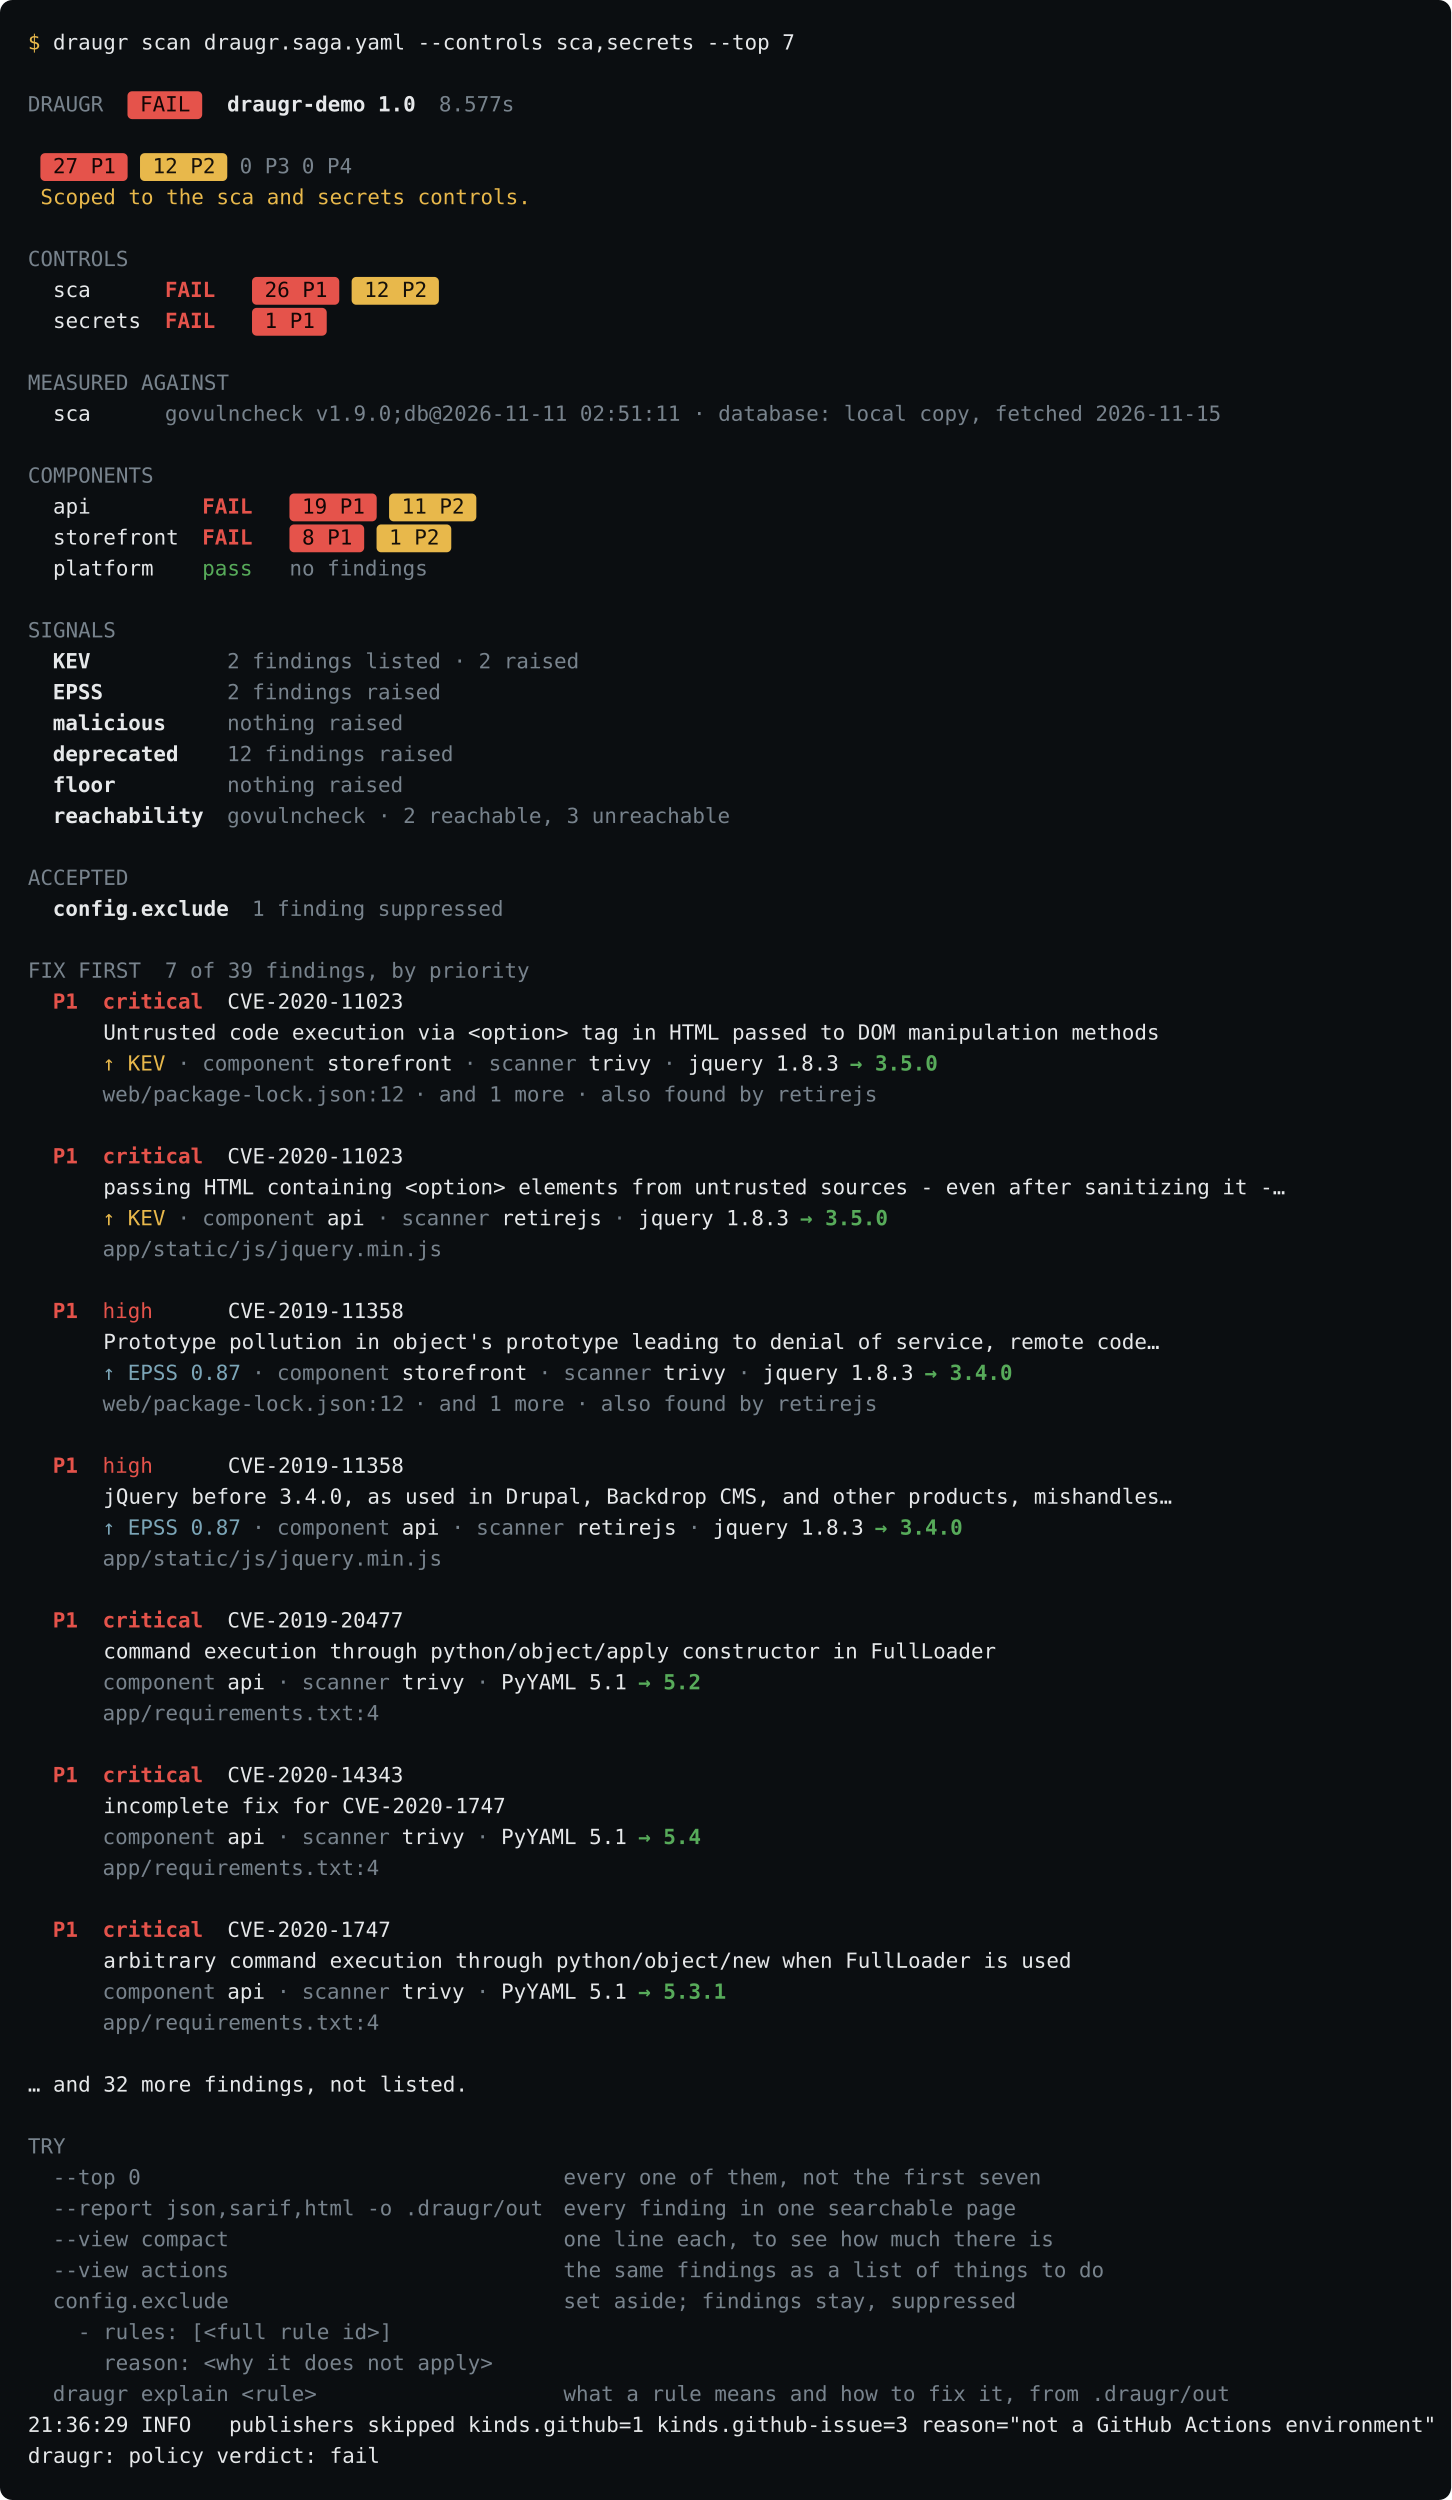
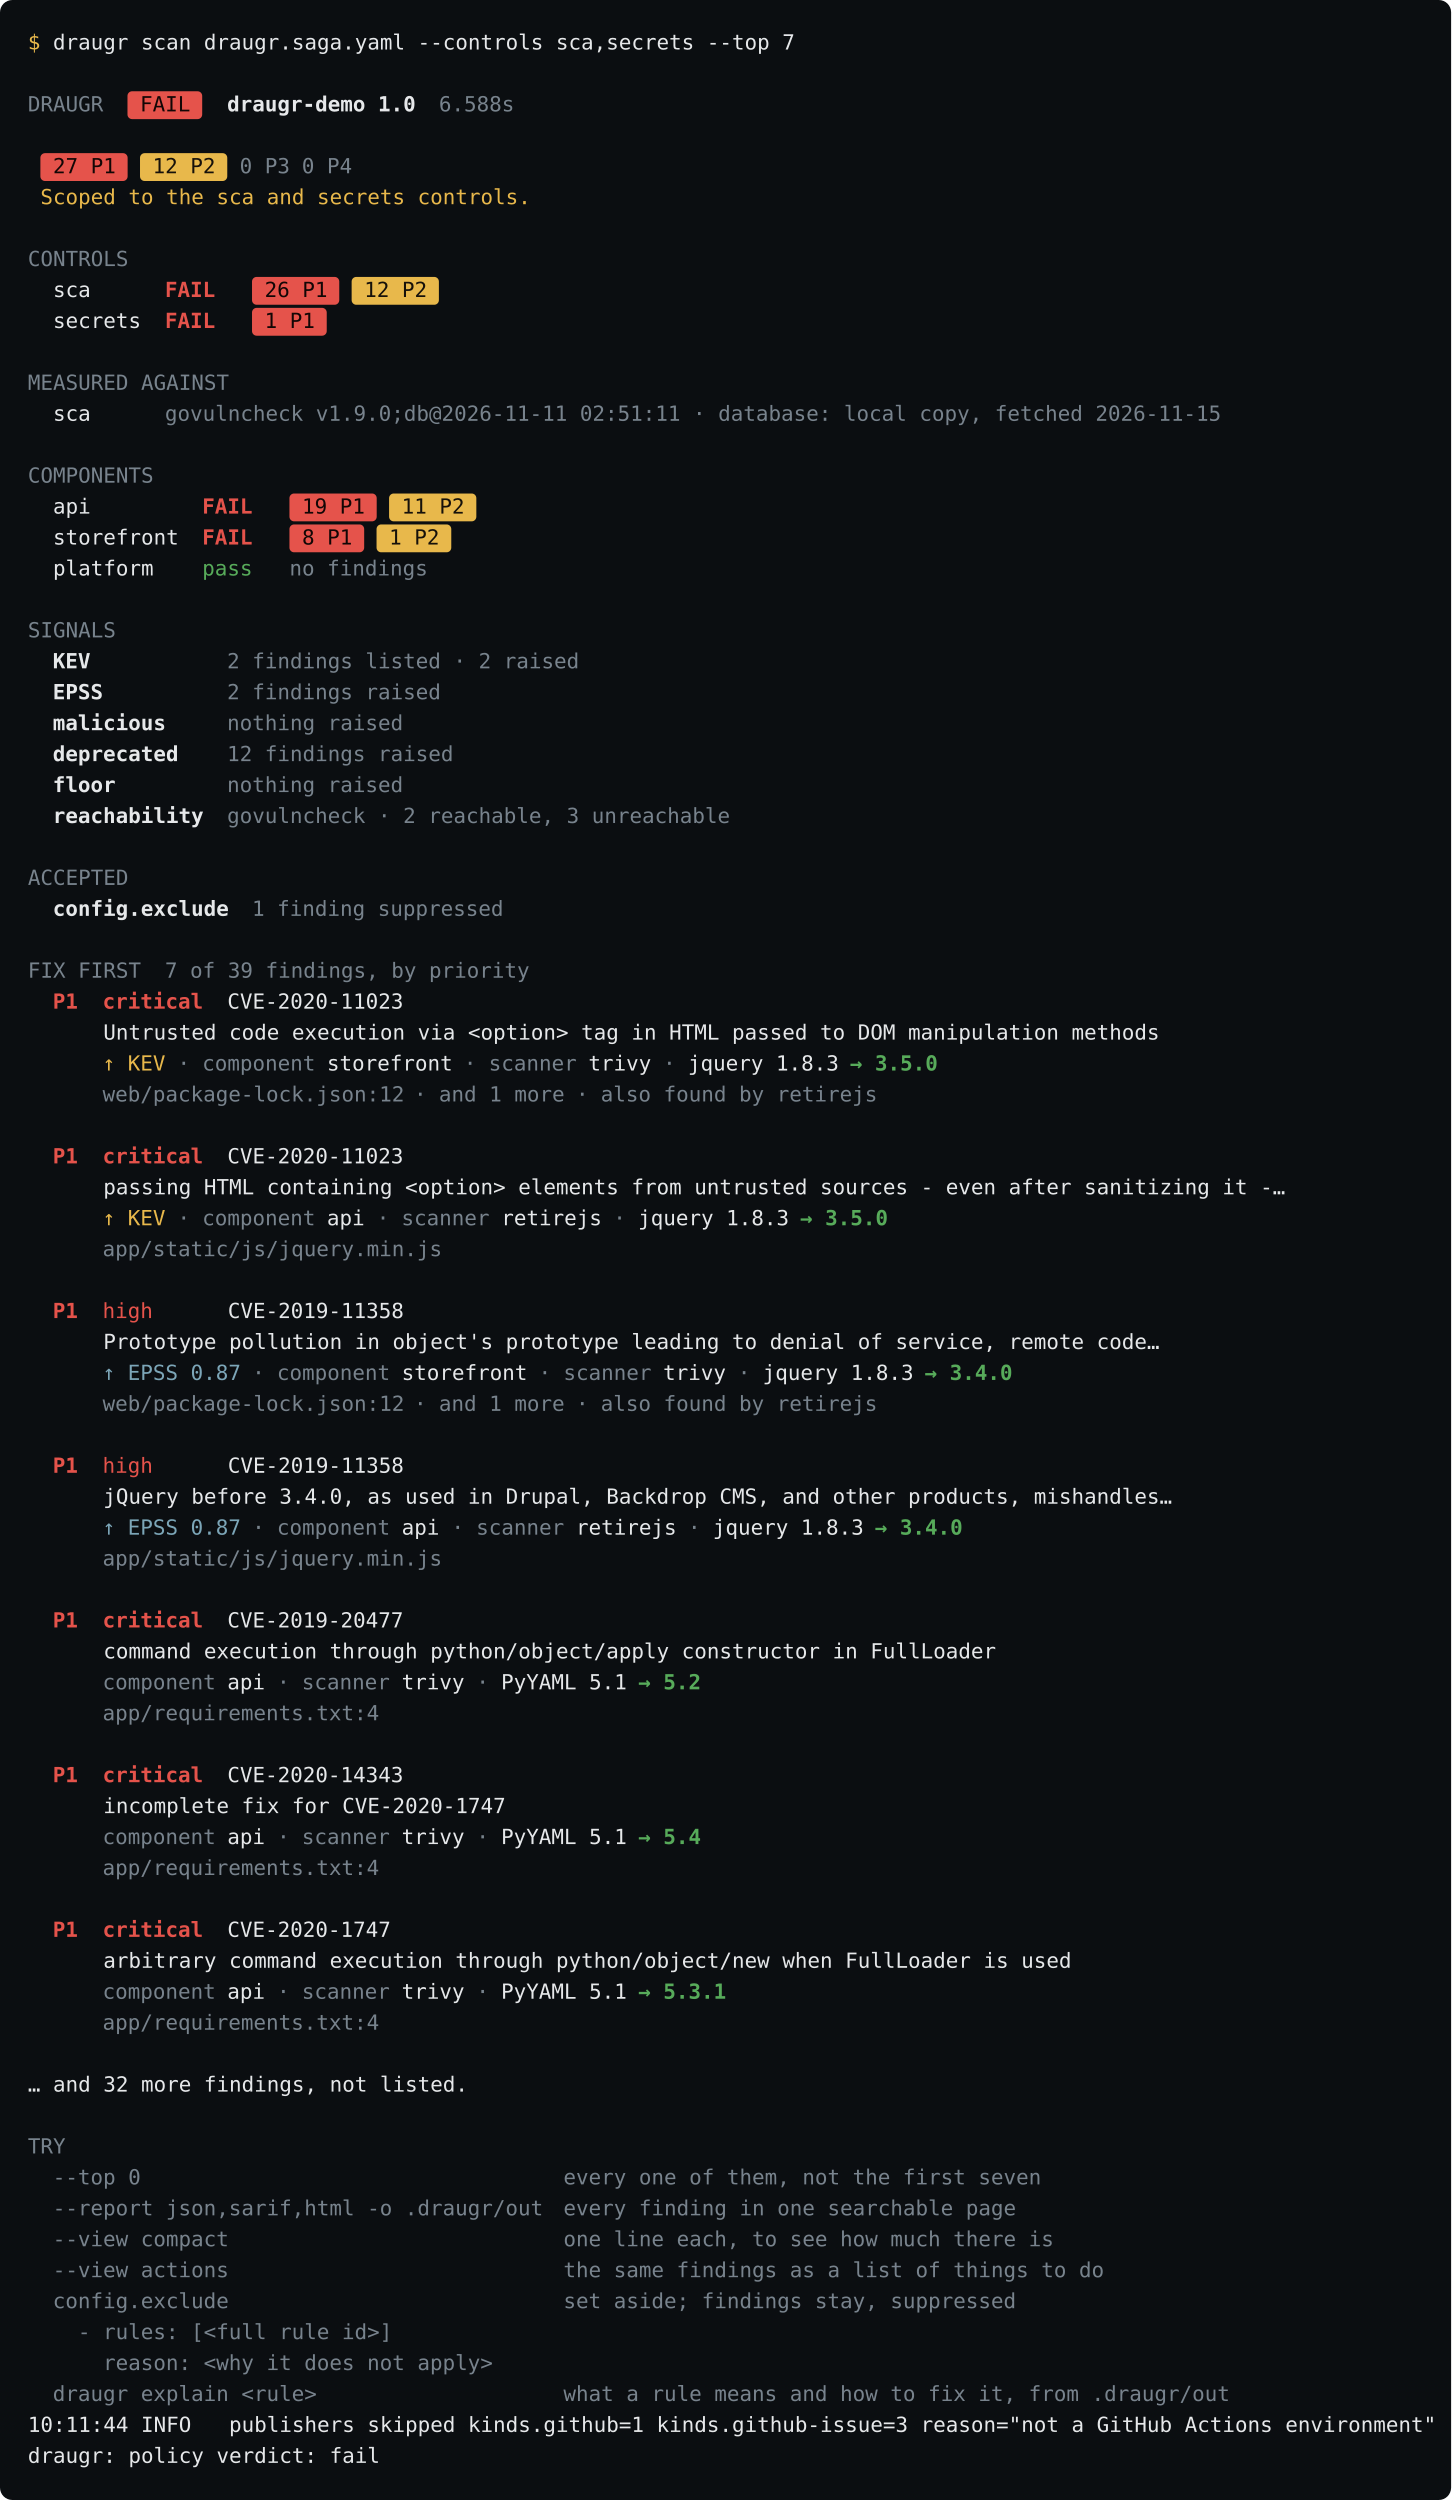
- <svg xmlns="http://www.w3.org/2000/svg" data-release="0.179.0" width="938" height="1616" viewBox="0 0 938 1616" font-family="&quot;JetBrains Mono&quot;,&quot;SFMono-Regular&quot;,ui-monospace,&quot;Menlo&quot;,&quot;DejaVu Sans Mono&quot;,monospace" font-size="13.5">
+ <svg xmlns="http://www.w3.org/2000/svg" data-release="0.180.0" width="938" height="1616" viewBox="0 0 938 1616" font-family="&quot;JetBrains Mono&quot;,&quot;SFMono-Regular&quot;,ui-monospace,&quot;Menlo&quot;,&quot;DejaVu Sans Mono&quot;,monospace" font-size="13.5">
  <rect width="100%" height="100%" rx="8" fill="#0b0e11" />
  <text x="18.0" y="32.0" fill="rgb(232,184,75)" xml:space="preserve">$</text>
  <text x="26.1" y="32.0" fill="#e6e8ea" xml:space="preserve"> draugr scan draugr.saga.yaml --controls sca,secrets --top 7</text>
  <text x="18.0" y="72.0" fill="rgb(120,131,141)" xml:space="preserve">DRAUGR</text>
  <rect x="82.4" y="59.0" width="48.3" height="18.0" rx="3" fill="rgb(229,83,75)" />
  <text x="82.4" y="72.0" fill="rgb(18,6,5)" xml:space="preserve"> FAIL </text>
  <text x="146.8" y="72.0" fill="#e6e8ea" font-weight="600" xml:space="preserve">draugr-demo 1.0</text>
-   <text x="283.7" y="72.0" fill="rgb(120,131,141)" xml:space="preserve">8.577s</text>
+   <text x="283.7" y="72.0" fill="rgb(120,131,141)" xml:space="preserve">6.588s</text>
  <rect x="26.1" y="99.0" width="56.4" height="18.0" rx="3" fill="rgb(229,83,75)" />
  <text x="26.1" y="112.0" fill="rgb(18,6,5)" xml:space="preserve"> 27 P1 </text>
  <rect x="90.5" y="99.0" width="56.4" height="18.0" rx="3" fill="rgb(232,184,75)" />
  <text x="90.5" y="112.0" fill="rgb(22,17,10)" xml:space="preserve"> 12 P2 </text>
  <text x="154.9" y="112.0" fill="rgb(120,131,141)" xml:space="preserve">0 P3</text>
  <text x="195.1" y="112.0" fill="rgb(120,131,141)" xml:space="preserve">0 P4</text>
  <text x="26.1" y="132.0" fill="rgb(232,184,75)" xml:space="preserve">Scoped to the sca and secrets controls.</text>
  <text x="18.0" y="172.0" fill="rgb(120,131,141)" xml:space="preserve">CONTROLS</text>
  <text x="18.0" y="192.0" fill="#e6e8ea" xml:space="preserve">  sca      </text>
  <text x="106.6" y="192.0" fill="rgb(229,83,75)" font-weight="600" xml:space="preserve">FAIL </text>
  <rect x="162.9" y="179.0" width="56.4" height="18.0" rx="3" fill="rgb(229,83,75)" />
  <text x="162.9" y="192.0" fill="rgb(18,6,5)" xml:space="preserve"> 26 P1 </text>
  <rect x="227.3" y="179.0" width="56.4" height="18.0" rx="3" fill="rgb(232,184,75)" />
  <text x="227.3" y="192.0" fill="rgb(22,17,10)" xml:space="preserve"> 12 P2 </text>
  <text x="18.0" y="212.0" fill="#e6e8ea" xml:space="preserve">  secrets  </text>
  <text x="106.6" y="212.0" fill="rgb(229,83,75)" font-weight="600" xml:space="preserve">FAIL </text>
  <rect x="162.9" y="199.0" width="48.3" height="18.0" rx="3" fill="rgb(229,83,75)" />
  <text x="162.9" y="212.0" fill="rgb(18,6,5)" xml:space="preserve"> 1 P1 </text>
  <text x="18.0" y="252.0" fill="rgb(120,131,141)" xml:space="preserve">MEASURED AGAINST</text>
  <text x="18.0" y="272.0" fill="#e6e8ea" xml:space="preserve">  sca      </text>
  <text x="106.6" y="272.0" fill="rgb(120,131,141)" xml:space="preserve">govulncheck v1.9.0;db@2026-11-11 02:51:11 · database: local copy, fetched 2026-11-15</text>
  <text x="18.0" y="312.0" fill="rgb(120,131,141)" xml:space="preserve">COMPONENTS</text>
  <text x="18.0" y="332.0" fill="#e6e8ea" xml:space="preserve">  api         </text>
  <text x="130.7" y="332.0" fill="rgb(229,83,75)" font-weight="600" xml:space="preserve">FAIL </text>
  <rect x="187.1" y="319.0" width="56.4" height="18.0" rx="3" fill="rgb(229,83,75)" />
  <text x="187.1" y="332.0" fill="rgb(18,6,5)" xml:space="preserve"> 19 P1 </text>
  <rect x="251.5" y="319.0" width="56.4" height="18.0" rx="3" fill="rgb(232,184,75)" />
  <text x="251.5" y="332.0" fill="rgb(22,17,10)" xml:space="preserve"> 11 P2 </text>
  <text x="18.0" y="352.0" fill="#e6e8ea" xml:space="preserve">  storefront  </text>
  <text x="130.7" y="352.0" fill="rgb(229,83,75)" font-weight="600" xml:space="preserve">FAIL </text>
  <rect x="187.1" y="339.0" width="48.3" height="18.0" rx="3" fill="rgb(229,83,75)" />
  <text x="187.1" y="352.0" fill="rgb(18,6,5)" xml:space="preserve"> 8 P1 </text>
  <rect x="243.4" y="339.0" width="48.3" height="18.0" rx="3" fill="rgb(232,184,75)" />
  <text x="243.4" y="352.0" fill="rgb(22,17,10)" xml:space="preserve"> 1 P2 </text>
  <text x="18.0" y="372.0" fill="#e6e8ea" xml:space="preserve">  platform    </text>
  <text x="130.7" y="372.0" fill="rgb(87,171,90)" xml:space="preserve">pass </text>
  <text x="187.1" y="372.0" fill="rgb(120,131,141)" xml:space="preserve">no findings</text>
  <text x="18.0" y="412.0" fill="rgb(120,131,141)" xml:space="preserve">SIGNALS</text>
  <text x="34.1" y="432.0" fill="#e6e8ea" font-weight="600" xml:space="preserve">KEV</text>
  <text x="146.8" y="432.0" fill="rgb(120,131,141)" xml:space="preserve">2 findings listed · 2 raised</text>
  <text x="34.1" y="452.0" fill="#e6e8ea" font-weight="600" xml:space="preserve">EPSS</text>
  <text x="146.8" y="452.0" fill="rgb(120,131,141)" xml:space="preserve">2 findings raised</text>
  <text x="34.1" y="472.0" fill="#e6e8ea" font-weight="600" xml:space="preserve">malicious</text>
  <text x="146.8" y="472.0" fill="rgb(120,131,141)" xml:space="preserve">nothing raised</text>
  <text x="34.1" y="492.0" fill="#e6e8ea" font-weight="600" xml:space="preserve">deprecated</text>
  <text x="146.8" y="492.0" fill="rgb(120,131,141)" xml:space="preserve">12 findings raised</text>
  <text x="34.1" y="512.0" fill="#e6e8ea" font-weight="600" xml:space="preserve">floor</text>
  <text x="146.8" y="512.0" fill="rgb(120,131,141)" xml:space="preserve">nothing raised</text>
  <text x="34.1" y="532.0" fill="#e6e8ea" font-weight="600" xml:space="preserve">reachability</text>
  <text x="146.8" y="532.0" fill="rgb(120,131,141)" xml:space="preserve">govulncheck · 2 reachable, 3 unreachable</text>
  <text x="18.0" y="572.0" fill="rgb(120,131,141)" xml:space="preserve">ACCEPTED</text>
  <text x="34.1" y="592.0" fill="#e6e8ea" font-weight="600" xml:space="preserve">config.exclude</text>
  <text x="162.9" y="592.0" fill="rgb(120,131,141)" xml:space="preserve">1 finding suppressed</text>
  <text x="18.0" y="632.0" fill="rgb(120,131,141)" xml:space="preserve">FIX FIRST</text>
  <text x="106.6" y="632.0" fill="rgb(120,131,141)" xml:space="preserve">7 of 39 findings, by priority</text>
  <text x="34.1" y="652.0" fill="rgb(229,83,75)" font-weight="600" xml:space="preserve">P1</text>
  <text x="66.3" y="652.0" fill="rgb(229,83,75)" font-weight="600" xml:space="preserve">critical</text>
  <text x="130.7" y="652.0" fill="#e6e8ea" xml:space="preserve">  CVE-2020-11023</text>
  <text x="18.0" y="672.0" fill="#e6e8ea" xml:space="preserve">      Untrusted code execution via &lt;option&gt; tag in HTML passed to DOM manipulation methods</text>
  <text x="66.3" y="692.0" fill="rgb(232,184,75)" xml:space="preserve">↑ KEV</text>
  <text x="106.6" y="692.0" fill="rgb(120,131,141)" xml:space="preserve"> · </text>
  <text x="130.7" y="692.0" fill="rgb(120,131,141)" xml:space="preserve">component</text>
  <text x="203.2" y="692.0" fill="#e6e8ea" xml:space="preserve"> storefront</text>
  <text x="291.7" y="692.0" fill="rgb(120,131,141)" xml:space="preserve"> · </text>
  <text x="315.9" y="692.0" fill="rgb(120,131,141)" xml:space="preserve">scanner</text>
  <text x="372.2" y="692.0" fill="#e6e8ea" xml:space="preserve"> trivy</text>
  <text x="420.5" y="692.0" fill="rgb(120,131,141)" xml:space="preserve"> · </text>
  <text x="444.7" y="692.0" fill="#e6e8ea" xml:space="preserve">jquery 1.8.3 </text>
  <text x="549.3" y="692.0" fill="rgb(87,171,90)" font-weight="600" xml:space="preserve">→ 3.5.0</text>
  <text x="66.3" y="712.0" fill="rgb(120,131,141)" xml:space="preserve">web/package-lock.json:12</text>
  <text x="259.5" y="712.0" fill="rgb(120,131,141)" xml:space="preserve"> · </text>
  <text x="283.7" y="712.0" fill="rgb(120,131,141)" xml:space="preserve">and 1 more</text>
  <text x="364.2" y="712.0" fill="rgb(120,131,141)" xml:space="preserve"> · </text>
  <text x="388.3" y="712.0" fill="rgb(120,131,141)" xml:space="preserve">also found by retirejs</text>
  <text x="34.1" y="752.0" fill="rgb(229,83,75)" font-weight="600" xml:space="preserve">P1</text>
  <text x="66.3" y="752.0" fill="rgb(229,83,75)" font-weight="600" xml:space="preserve">critical</text>
  <text x="130.7" y="752.0" fill="#e6e8ea" xml:space="preserve">  CVE-2020-11023</text>
  <text x="18.0" y="772.0" fill="#e6e8ea" xml:space="preserve">      passing HTML containing &lt;option&gt; elements from untrusted sources - even after sanitizing it -…</text>
  <text x="66.3" y="792.0" fill="rgb(232,184,75)" xml:space="preserve">↑ KEV</text>
  <text x="106.6" y="792.0" fill="rgb(120,131,141)" xml:space="preserve"> · </text>
  <text x="130.7" y="792.0" fill="rgb(120,131,141)" xml:space="preserve">component</text>
  <text x="203.2" y="792.0" fill="#e6e8ea" xml:space="preserve"> api</text>
  <text x="235.4" y="792.0" fill="rgb(120,131,141)" xml:space="preserve"> · </text>
  <text x="259.5" y="792.0" fill="rgb(120,131,141)" xml:space="preserve">scanner</text>
  <text x="315.9" y="792.0" fill="#e6e8ea" xml:space="preserve"> retirejs</text>
  <text x="388.3" y="792.0" fill="rgb(120,131,141)" xml:space="preserve"> · </text>
  <text x="412.5" y="792.0" fill="#e6e8ea" xml:space="preserve">jquery 1.8.3 </text>
  <text x="517.1" y="792.0" fill="rgb(87,171,90)" font-weight="600" xml:space="preserve">→ 3.5.0</text>
  <text x="66.3" y="812.0" fill="rgb(120,131,141)" xml:space="preserve">app/static/js/jquery.min.js</text>
  <text x="34.1" y="852.0" fill="rgb(229,83,75)" font-weight="600" xml:space="preserve">P1</text>
  <text x="66.3" y="852.0" fill="rgb(229,83,75)" xml:space="preserve">high</text>
  <text x="98.5" y="852.0" fill="#e6e8ea" xml:space="preserve">      CVE-2019-11358</text>
  <text x="18.0" y="872.0" fill="#e6e8ea" xml:space="preserve">      Prototype pollution in object's prototype leading to denial of service, remote code…</text>
  <text x="66.3" y="892.0" fill="rgb(124,166,184)" xml:space="preserve">↑ EPSS 0.87</text>
  <text x="154.9" y="892.0" fill="rgb(120,131,141)" xml:space="preserve"> · </text>
  <text x="179.0" y="892.0" fill="rgb(120,131,141)" xml:space="preserve">component</text>
  <text x="251.5" y="892.0" fill="#e6e8ea" xml:space="preserve"> storefront</text>
  <text x="340.0" y="892.0" fill="rgb(120,131,141)" xml:space="preserve"> · </text>
  <text x="364.2" y="892.0" fill="rgb(120,131,141)" xml:space="preserve">scanner</text>
  <text x="420.5" y="892.0" fill="#e6e8ea" xml:space="preserve"> trivy</text>
  <text x="468.8" y="892.0" fill="rgb(120,131,141)" xml:space="preserve"> · </text>
  <text x="493.0" y="892.0" fill="#e6e8ea" xml:space="preserve">jquery 1.8.3 </text>
  <text x="597.6" y="892.0" fill="rgb(87,171,90)" font-weight="600" xml:space="preserve">→ 3.4.0</text>
  <text x="66.3" y="912.0" fill="rgb(120,131,141)" xml:space="preserve">web/package-lock.json:12</text>
  <text x="259.5" y="912.0" fill="rgb(120,131,141)" xml:space="preserve"> · </text>
  <text x="283.7" y="912.0" fill="rgb(120,131,141)" xml:space="preserve">and 1 more</text>
  <text x="364.2" y="912.0" fill="rgb(120,131,141)" xml:space="preserve"> · </text>
  <text x="388.3" y="912.0" fill="rgb(120,131,141)" xml:space="preserve">also found by retirejs</text>
  <text x="34.1" y="952.0" fill="rgb(229,83,75)" font-weight="600" xml:space="preserve">P1</text>
  <text x="66.3" y="952.0" fill="rgb(229,83,75)" xml:space="preserve">high</text>
  <text x="98.5" y="952.0" fill="#e6e8ea" xml:space="preserve">      CVE-2019-11358</text>
  <text x="18.0" y="972.0" fill="#e6e8ea" xml:space="preserve">      jQuery before 3.4.0, as used in Drupal, Backdrop CMS, and other products, mishandles…</text>
  <text x="66.3" y="992.0" fill="rgb(124,166,184)" xml:space="preserve">↑ EPSS 0.87</text>
  <text x="154.9" y="992.0" fill="rgb(120,131,141)" xml:space="preserve"> · </text>
  <text x="179.0" y="992.0" fill="rgb(120,131,141)" xml:space="preserve">component</text>
  <text x="251.5" y="992.0" fill="#e6e8ea" xml:space="preserve"> api</text>
  <text x="283.7" y="992.0" fill="rgb(120,131,141)" xml:space="preserve"> · </text>
  <text x="307.8" y="992.0" fill="rgb(120,131,141)" xml:space="preserve">scanner</text>
  <text x="364.2" y="992.0" fill="#e6e8ea" xml:space="preserve"> retirejs</text>
  <text x="436.6" y="992.0" fill="rgb(120,131,141)" xml:space="preserve"> · </text>
  <text x="460.8" y="992.0" fill="#e6e8ea" xml:space="preserve">jquery 1.8.3 </text>
  <text x="565.4" y="992.0" fill="rgb(87,171,90)" font-weight="600" xml:space="preserve">→ 3.4.0</text>
  <text x="66.3" y="1012.0" fill="rgb(120,131,141)" xml:space="preserve">app/static/js/jquery.min.js</text>
  <text x="34.1" y="1052.0" fill="rgb(229,83,75)" font-weight="600" xml:space="preserve">P1</text>
  <text x="66.3" y="1052.0" fill="rgb(229,83,75)" font-weight="600" xml:space="preserve">critical</text>
  <text x="130.7" y="1052.0" fill="#e6e8ea" xml:space="preserve">  CVE-2019-20477</text>
  <text x="18.0" y="1072.0" fill="#e6e8ea" xml:space="preserve">      command execution through python/object/apply constructor in FullLoader</text>
  <text x="66.3" y="1092.0" fill="rgb(120,131,141)" xml:space="preserve">component</text>
  <text x="138.8" y="1092.0" fill="#e6e8ea" xml:space="preserve"> api</text>
  <text x="171.0" y="1092.0" fill="rgb(120,131,141)" xml:space="preserve"> · </text>
  <text x="195.1" y="1092.0" fill="rgb(120,131,141)" xml:space="preserve">scanner</text>
  <text x="251.5" y="1092.0" fill="#e6e8ea" xml:space="preserve"> trivy</text>
  <text x="299.8" y="1092.0" fill="rgb(120,131,141)" xml:space="preserve"> · </text>
  <text x="323.9" y="1092.0" fill="#e6e8ea" xml:space="preserve">PyYAML 5.1 </text>
  <text x="412.5" y="1092.0" fill="rgb(87,171,90)" font-weight="600" xml:space="preserve">→ 5.2</text>
  <text x="66.3" y="1112.0" fill="rgb(120,131,141)" xml:space="preserve">app/requirements.txt:4</text>
  <text x="34.1" y="1152.0" fill="rgb(229,83,75)" font-weight="600" xml:space="preserve">P1</text>
  <text x="66.3" y="1152.0" fill="rgb(229,83,75)" font-weight="600" xml:space="preserve">critical</text>
  <text x="130.7" y="1152.0" fill="#e6e8ea" xml:space="preserve">  CVE-2020-14343</text>
  <text x="18.0" y="1172.0" fill="#e6e8ea" xml:space="preserve">      incomplete fix for CVE-2020-1747</text>
  <text x="66.3" y="1192.0" fill="rgb(120,131,141)" xml:space="preserve">component</text>
  <text x="138.8" y="1192.0" fill="#e6e8ea" xml:space="preserve"> api</text>
  <text x="171.0" y="1192.0" fill="rgb(120,131,141)" xml:space="preserve"> · </text>
  <text x="195.1" y="1192.0" fill="rgb(120,131,141)" xml:space="preserve">scanner</text>
  <text x="251.5" y="1192.0" fill="#e6e8ea" xml:space="preserve"> trivy</text>
  <text x="299.8" y="1192.0" fill="rgb(120,131,141)" xml:space="preserve"> · </text>
  <text x="323.9" y="1192.0" fill="#e6e8ea" xml:space="preserve">PyYAML 5.1 </text>
  <text x="412.5" y="1192.0" fill="rgb(87,171,90)" font-weight="600" xml:space="preserve">→ 5.4</text>
  <text x="66.3" y="1212.0" fill="rgb(120,131,141)" xml:space="preserve">app/requirements.txt:4</text>
  <text x="34.1" y="1252.0" fill="rgb(229,83,75)" font-weight="600" xml:space="preserve">P1</text>
  <text x="66.3" y="1252.0" fill="rgb(229,83,75)" font-weight="600" xml:space="preserve">critical</text>
  <text x="130.7" y="1252.0" fill="#e6e8ea" xml:space="preserve">  CVE-2020-1747</text>
  <text x="18.0" y="1272.0" fill="#e6e8ea" xml:space="preserve">      arbitrary command execution through python/object/new when FullLoader is used</text>
  <text x="66.3" y="1292.0" fill="rgb(120,131,141)" xml:space="preserve">component</text>
  <text x="138.8" y="1292.0" fill="#e6e8ea" xml:space="preserve"> api</text>
  <text x="171.0" y="1292.0" fill="rgb(120,131,141)" xml:space="preserve"> · </text>
  <text x="195.1" y="1292.0" fill="rgb(120,131,141)" xml:space="preserve">scanner</text>
  <text x="251.5" y="1292.0" fill="#e6e8ea" xml:space="preserve"> trivy</text>
  <text x="299.8" y="1292.0" fill="rgb(120,131,141)" xml:space="preserve"> · </text>
  <text x="323.9" y="1292.0" fill="#e6e8ea" xml:space="preserve">PyYAML 5.1 </text>
  <text x="412.5" y="1292.0" fill="rgb(87,171,90)" font-weight="600" xml:space="preserve">→ 5.3.1</text>
  <text x="66.3" y="1312.0" fill="rgb(120,131,141)" xml:space="preserve">app/requirements.txt:4</text>
  <text x="18.0" y="1352.0" fill="#e6e8ea" xml:space="preserve">… and 32 more findings, not listed.</text>
  <text x="18.0" y="1392.0" fill="rgb(120,131,141)" xml:space="preserve">TRY</text>
  <text x="34.1" y="1412.0" fill="rgb(120,131,141)" xml:space="preserve">--top 0</text>
  <text x="364.2" y="1412.0" fill="rgb(120,131,141)" xml:space="preserve">every one of them, not the first seven</text>
  <text x="34.1" y="1432.0" fill="rgb(120,131,141)" xml:space="preserve">--report json,sarif,html -o .draugr/out</text>
  <text x="364.2" y="1432.0" fill="rgb(120,131,141)" xml:space="preserve">every finding in one searchable page</text>
  <text x="34.1" y="1452.0" fill="rgb(120,131,141)" xml:space="preserve">--view compact</text>
  <text x="364.2" y="1452.0" fill="rgb(120,131,141)" xml:space="preserve">one line each, to see how much there is</text>
  <text x="34.1" y="1472.0" fill="rgb(120,131,141)" xml:space="preserve">--view actions</text>
  <text x="364.2" y="1472.0" fill="rgb(120,131,141)" xml:space="preserve">the same findings as a list of things to do</text>
  <text x="34.1" y="1492.0" fill="rgb(120,131,141)" xml:space="preserve">config.exclude</text>
  <text x="364.2" y="1492.0" fill="rgb(120,131,141)" xml:space="preserve">set aside; findings stay, suppressed</text>
  <text x="34.1" y="1512.0" fill="rgb(120,131,141)" xml:space="preserve">  - rules: [&lt;full rule id&gt;]</text>
  <text x="34.1" y="1532.0" fill="rgb(120,131,141)" xml:space="preserve">    reason: &lt;why it does not apply&gt;</text>
  <text x="34.1" y="1552.0" fill="rgb(120,131,141)" xml:space="preserve">draugr explain &lt;rule&gt;</text>
  <text x="364.2" y="1552.0" fill="rgb(120,131,141)" xml:space="preserve">what a rule means and how to fix it, from .draugr/out</text>
-   <text x="18.0" y="1572.0" fill="#e6e8ea" xml:space="preserve">21:36:29 INFO   publishers skipped kinds.github=1 kinds.github-issue=3 reason="not a GitHub Actions environment"</text>
+   <text x="18.0" y="1572.0" fill="#e6e8ea" xml:space="preserve">10:11:44 INFO   publishers skipped kinds.github=1 kinds.github-issue=3 reason="not a GitHub Actions environment"</text>
  <text x="18.0" y="1592.0" fill="#e6e8ea" xml:space="preserve">draugr: policy verdict: fail</text>
</svg>
